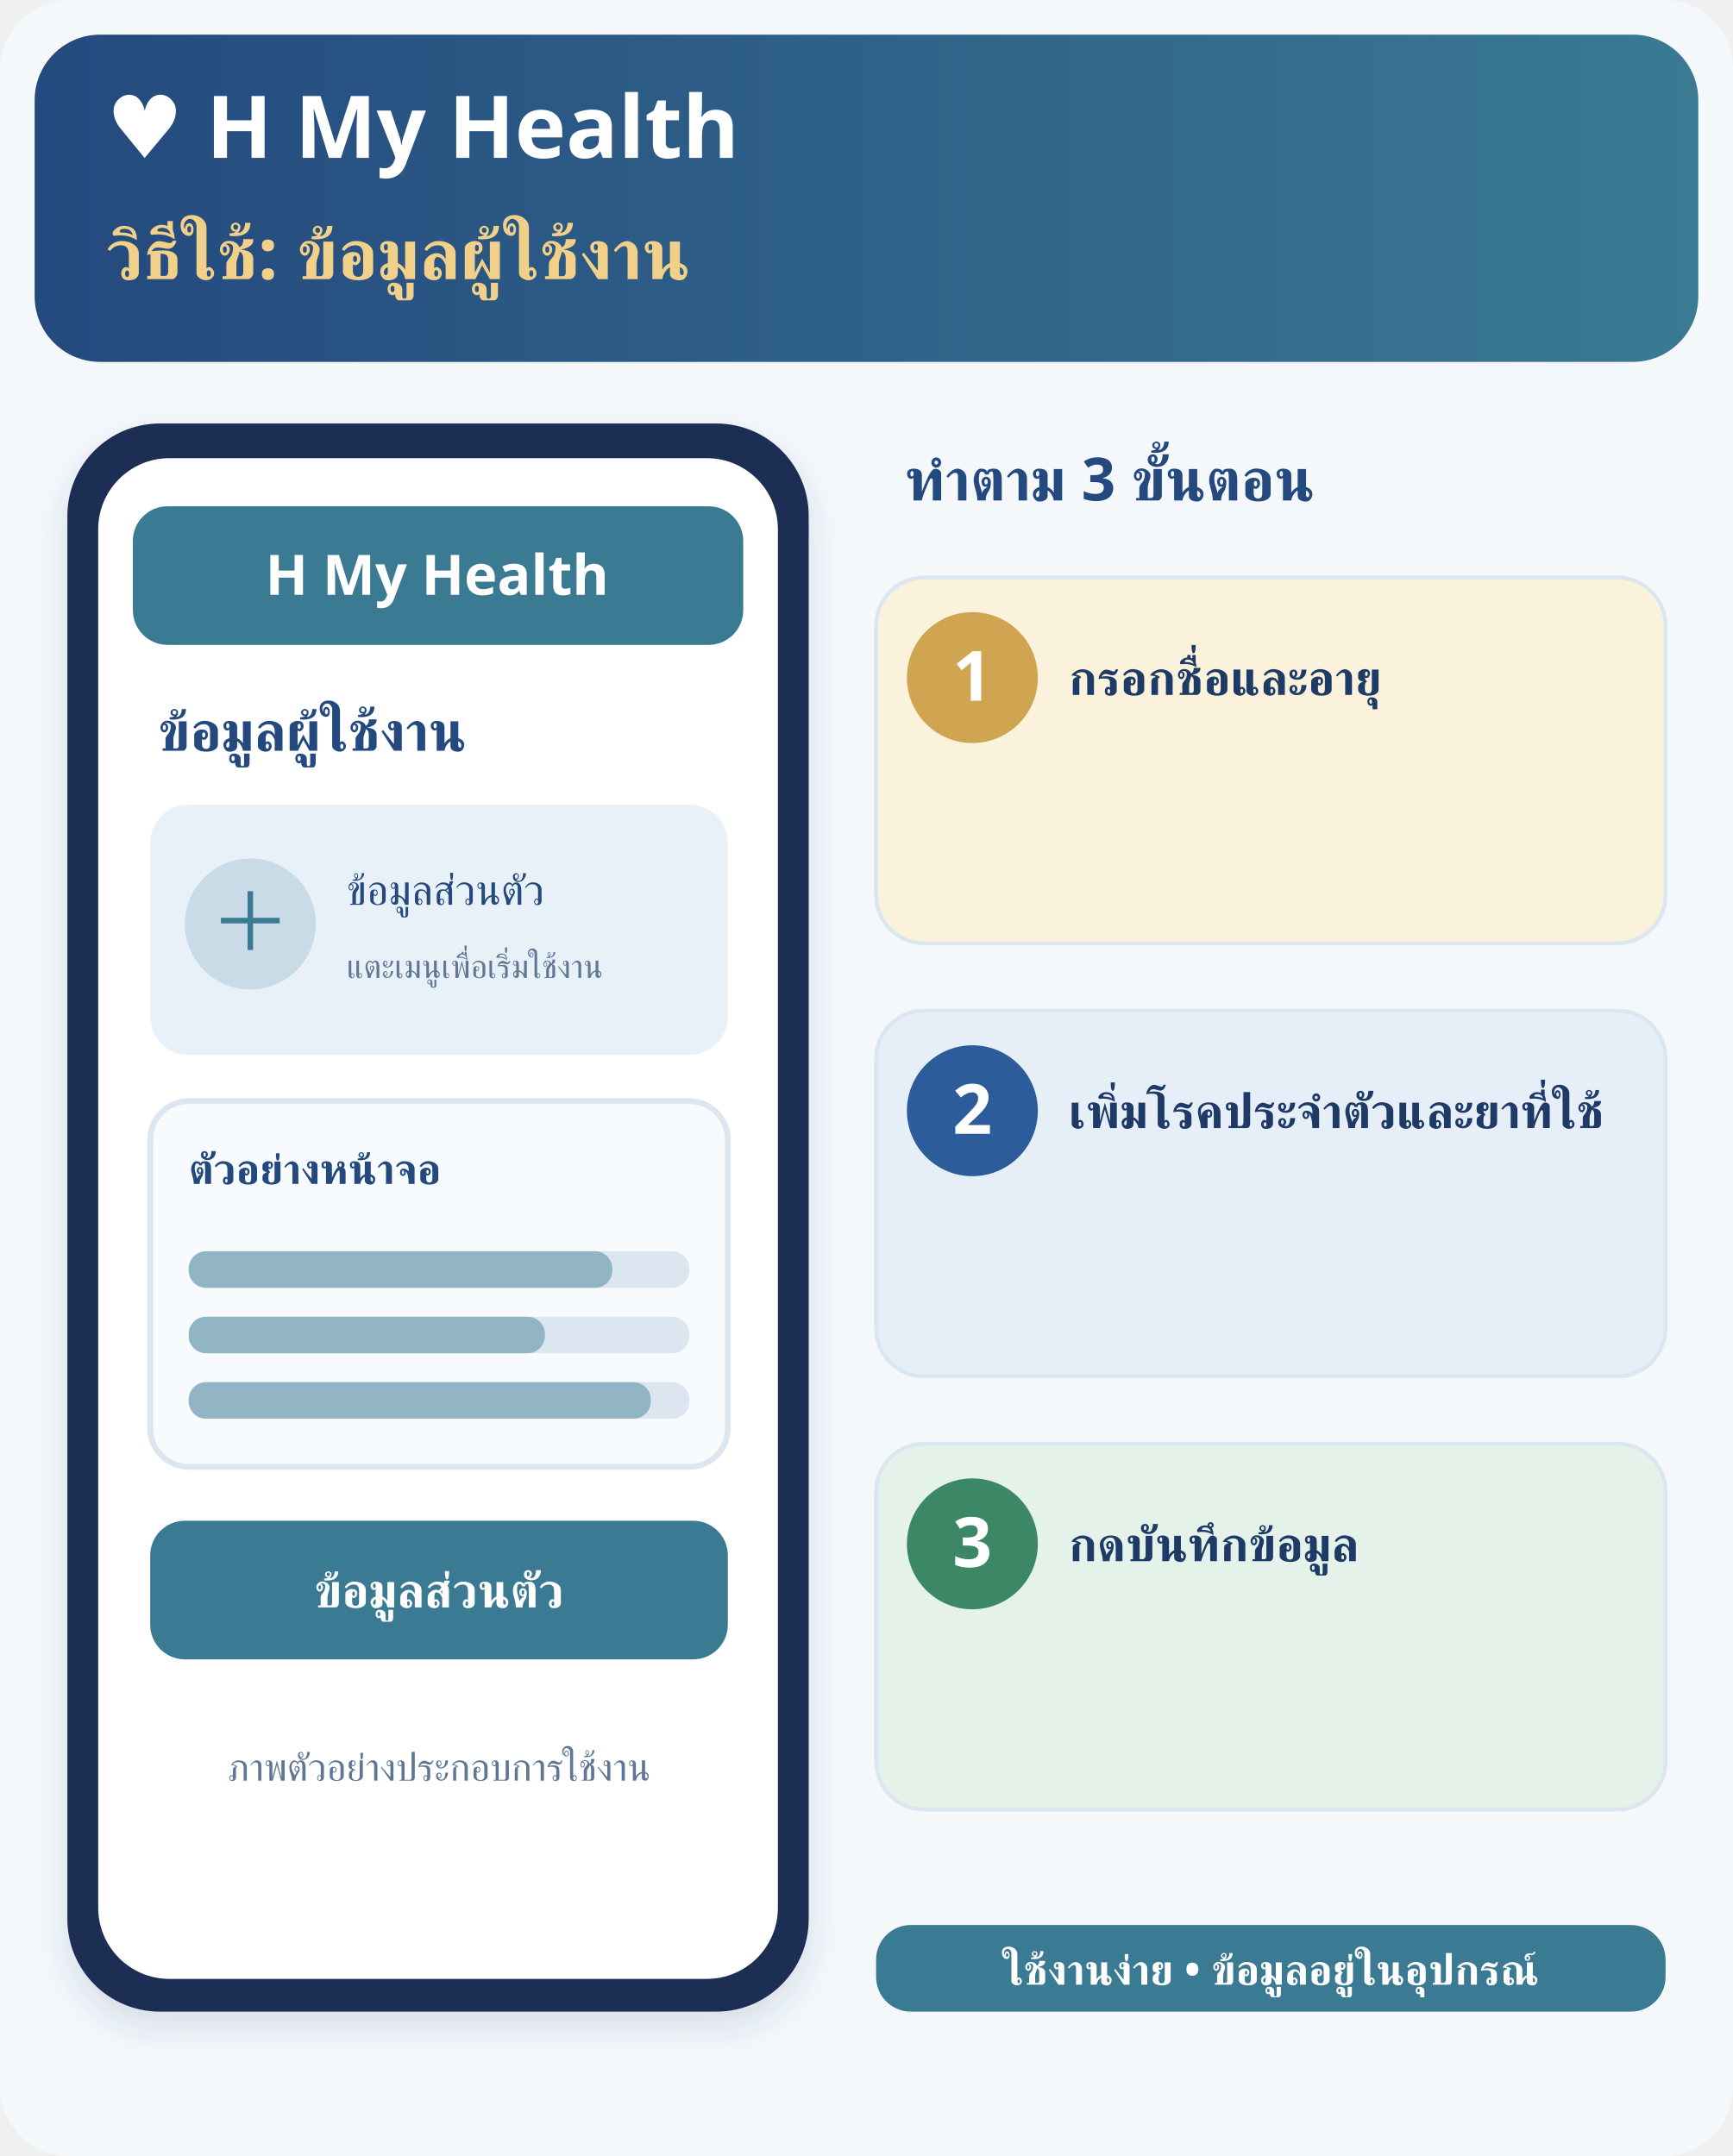
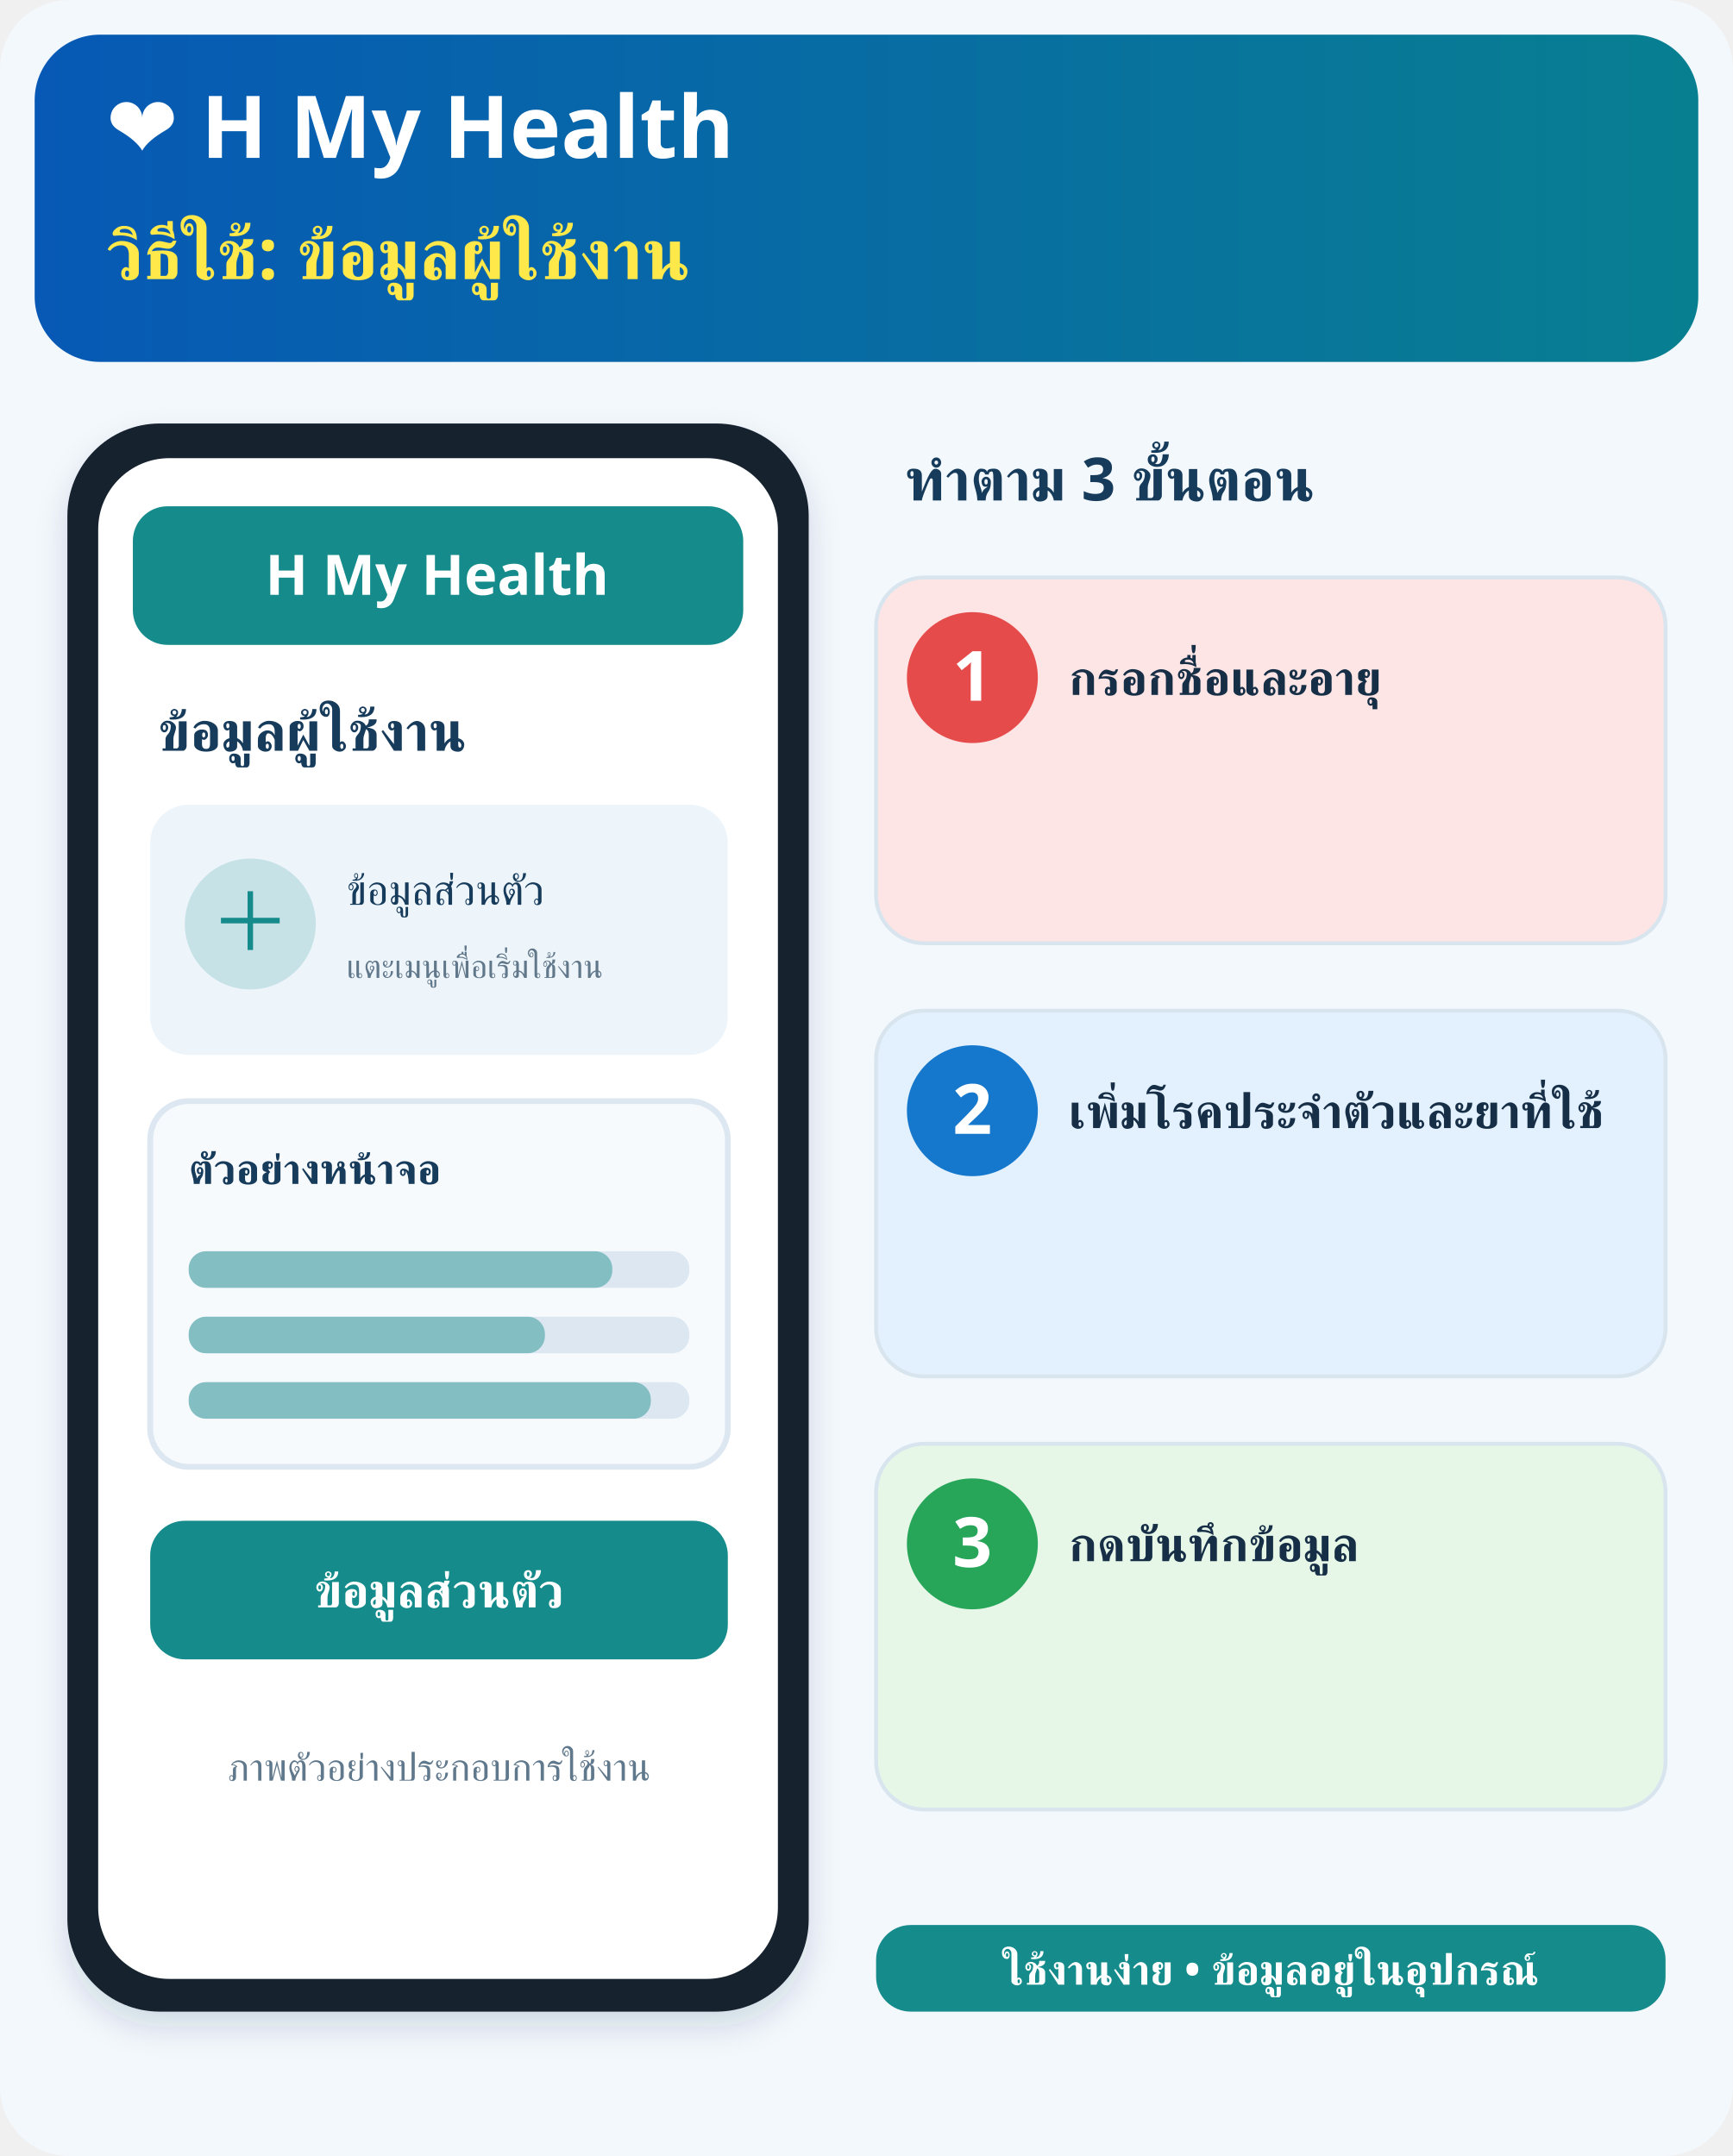
<svg xmlns="http://www.w3.org/2000/svg" width="900" height="1120" viewBox="0 0 900 1120">
  <defs>
    <linearGradient id="head" x1="0" y1="0" x2="1" y2="0">
-       <stop stop-color="#24497e" />
-       <stop offset="1" stop-color="#3a7a93" />
+       <stop stop-color="#0759b5" />
+       <stop offset="1" stop-color="#087f91" />
    </linearGradient>
    <filter id="sh">
-       <feDropShadow dx="0" dy="8" stdDeviation="8" flood-color="#24497e" flood-opacity=".15" />
+       <feDropShadow dx="0" dy="8" stdDeviation="8" flood-color="#173b5b" flood-opacity=".15" />
    </filter>
  </defs>
-   <rect width="900" height="1120" rx="36" fill="#f4f8fb" />
+   <rect width="900" height="1120" rx="36" fill="#f3f8fc" />
  <rect x="18" y="18" width="864" height="170" rx="34" fill="url(#head)" />
-   <text x="55" y="82" font-size="45" font-weight="bold" fill="#fff" font-family="sans-serif">♥ H My Health</text>
-   <text x="55" y="145" font-size="37" font-weight="bold" fill="#f1d08a" font-family="sans-serif">วิธีใช้: ข้อมูลผู้ใช้งาน</text>
-   <rect x="35" y="220" width="385" height="825" rx="48" fill="#1c2f52" filter="url(#sh)" />
+   <text x="55" y="82" font-size="45" font-weight="bold" fill="#fff" font-family="sans-serif">❤️ H My Health</text>
+   <text x="55" y="145" font-size="37" font-weight="bold" fill="#ffe84a" font-family="sans-serif">วิธีใช้: ข้อมูลผู้ใช้งาน</text>
+   <rect x="35" y="220" width="385" height="825" rx="48" fill="#14202d" filter="url(#sh)" />
  <rect x="51" y="238" width="353" height="790" rx="37" fill="#fff" />
-   <rect x="69" y="263" width="317" height="72" rx="18" fill="#3a7a93" />
+   <rect x="69" y="263" width="317" height="72" rx="18" fill="#168b8b" />
  <text x="227" y="309" text-anchor="middle" font-size="29" font-weight="bold" fill="#fff" font-family="sans-serif">H My Health</text>
-   <text x="82" y="390" font-size="29" font-weight="bold" fill="#24497e" font-family="sans-serif">ข้อมูลผู้ใช้งาน</text>
-   <rect x="78" y="418" width="300" height="130" rx="20" fill="#e8f0f8" />
-   <circle cx="130" cy="480" r="34" fill="#3a7a93" opacity=".18" />
-   <text x="130" y="494" text-anchor="middle" font-size="42" fill="#3a7a93" font-family="sans-serif">＋</text>
-   <text x="180" y="470" font-size="22" fill="#24497e" font-family="sans-serif">ข้อมูลส่วนตัว</text>
-   <text x="180" y="508" font-size="17" fill="#5f7694" font-family="sans-serif">แตะเมนูเพื่อเริ่มใช้งาน</text>
-   <rect x="78" y="572" width="300" height="190" rx="20" fill="#f8fbfd" stroke="#dbe6f0" stroke-width="3" />
-   <text x="98" y="615" font-size="22" font-weight="bold" fill="#24497e" font-family="sans-serif">ตัวอย่างหน้าจอ</text>
-   <rect x="98" y="650" width="260" height="19" rx="9" fill="#dbe6f0" />
-   <rect x="98" y="650" width="220" height="19" rx="9" fill="#3a7a93" opacity=".45" />
-   <rect x="98" y="684" width="260" height="19" rx="9" fill="#dbe6f0" />
-   <rect x="98" y="684" width="185" height="19" rx="9" fill="#3a7a93" opacity=".45" />
-   <rect x="98" y="718" width="260" height="19" rx="9" fill="#dbe6f0" />
-   <rect x="98" y="718" width="240" height="19" rx="9" fill="#3a7a93" opacity=".45" />
-   <rect x="78" y="790" width="300" height="72" rx="18" fill="#3a7a93" />
+   <text x="82" y="390" font-size="29" font-weight="bold" fill="#173b5b" font-family="sans-serif">ข้อมูลผู้ใช้งาน</text>
+   <rect x="78" y="418" width="300" height="130" rx="20" fill="#edf5fb" />
+   <circle cx="130" cy="480" r="34" fill="#168b8b" opacity=".18" />
+   <text x="130" y="494" text-anchor="middle" font-size="42" fill="#168b8b" font-family="sans-serif">＋</text>
+   <text x="180" y="470" font-size="22" fill="#173b5b" font-family="sans-serif">ข้อมูลส่วนตัว</text>
+   <text x="180" y="508" font-size="17" fill="#61778a" font-family="sans-serif">แตะเมนูเพื่อเริ่มใช้งาน</text>
+   <rect x="78" y="572" width="300" height="190" rx="20" fill="#f7fafc" stroke="#dce7f1" stroke-width="3" />
+   <text x="98" y="615" font-size="22" font-weight="bold" fill="#173b5b" font-family="sans-serif">ตัวอย่างหน้าจอ</text>
+   <rect x="98" y="650" width="260" height="19" rx="9" fill="#dce7f1" />
+   <rect x="98" y="650" width="220" height="19" rx="9" fill="#168b8b" opacity=".45" />
+   <rect x="98" y="684" width="260" height="19" rx="9" fill="#dce7f1" />
+   <rect x="98" y="684" width="185" height="19" rx="9" fill="#168b8b" opacity=".45" />
+   <rect x="98" y="718" width="260" height="19" rx="9" fill="#dce7f1" />
+   <rect x="98" y="718" width="240" height="19" rx="9" fill="#168b8b" opacity=".45" />
+   <rect x="78" y="790" width="300" height="72" rx="18" fill="#168b8b" />
  <text x="228" y="835" text-anchor="middle" font-size="25" fill="#fff" font-weight="bold" font-family="sans-serif">ข้อมูลส่วนตัว</text>
-   <text x="228" y="925" text-anchor="middle" font-size="20" fill="#5f7694" font-family="sans-serif">ภาพตัวอย่างประกอบการใช้งาน</text>
-   <text x="470" y="260" font-size="31" font-weight="bold" fill="#24497e" font-family="sans-serif">ทำตาม 3 ขั้นตอน</text>
-   <rect x="455" y="300" width="410" height="190" rx="25" fill="#fbf2dc" stroke="#dbe6f0" stroke-width="2" />
-   <circle cx="505" cy="352" r="34" fill="#cfa551" />
+   <text x="228" y="925" text-anchor="middle" font-size="20" fill="#60788c" font-family="sans-serif">ภาพตัวอย่างประกอบการใช้งาน</text>
+   <text x="470" y="260" font-size="31" font-weight="bold" fill="#173b5b" font-family="sans-serif">ทำตาม 3 ขั้นตอน</text>
+   <rect x="455" y="300" width="410" height="190" rx="25" fill="#fde5e5" stroke="#d8e5ee" stroke-width="2" />
+   <circle cx="505" cy="352" r="34" fill="#e64b4b" />
  <text x="505" y="364" text-anchor="middle" font-size="36" font-weight="bold" fill="#fff" font-family="sans-serif">1</text>
-   <text x="555" y="361" font-size="25" font-weight="bold" fill="#1e3a66" font-family="sans-serif">กรอกชื่อและอายุ</text>
-   <rect x="455" y="525" width="410" height="190" rx="25" fill="#e6eef8" stroke="#dbe6f0" stroke-width="2" />
-   <circle cx="505" cy="577" r="34" fill="#2c5c9a" />
+   <text x="555" y="361" font-size="25" font-weight="bold" fill="#172f46" font-family="sans-serif">กรอกชื่อและอายุ</text>
+   <rect x="455" y="525" width="410" height="190" rx="25" fill="#e3f1ff" stroke="#d8e5ee" stroke-width="2" />
+   <circle cx="505" cy="577" r="34" fill="#1678cc" />
  <text x="505" y="589" text-anchor="middle" font-size="36" font-weight="bold" fill="#fff" font-family="sans-serif">2</text>
-   <text x="555" y="586" font-size="25" font-weight="bold" fill="#1e3a66" font-family="sans-serif">เพิ่มโรคประจำตัวและยาที่ใช้</text>
-   <rect x="455" y="750" width="410" height="190" rx="25" fill="#e4f2ea" stroke="#dbe6f0" stroke-width="2" />
-   <circle cx="505" cy="802" r="34" fill="#3c8766" />
+   <text x="555" y="586" font-size="25" font-weight="bold" fill="#172f46" font-family="sans-serif">เพิ่มโรคประจำตัวและยาที่ใช้</text>
+   <rect x="455" y="750" width="410" height="190" rx="25" fill="#e6f7e8" stroke="#d8e5ee" stroke-width="2" />
+   <circle cx="505" cy="802" r="34" fill="#27a65a" />
  <text x="505" y="814" text-anchor="middle" font-size="36" font-weight="bold" fill="#fff" font-family="sans-serif">3</text>
-   <text x="555" y="811" font-size="25" font-weight="bold" fill="#1e3a66" font-family="sans-serif">กดบันทึกข้อมูล</text>
-   <rect x="455" y="1000" width="410" height="45" rx="18" fill="#3a7a93" />
+   <text x="555" y="811" font-size="25" font-weight="bold" fill="#172f46" font-family="sans-serif">กดบันทึกข้อมูล</text>
+   <rect x="455" y="1000" width="410" height="45" rx="18" fill="#168b8b" />
  <text x="660" y="1031" text-anchor="middle" font-size="22" fill="#fff" font-weight="bold" font-family="sans-serif">ใช้งานง่าย • ข้อมูลอยู่ในอุปกรณ์</text>
</svg>
